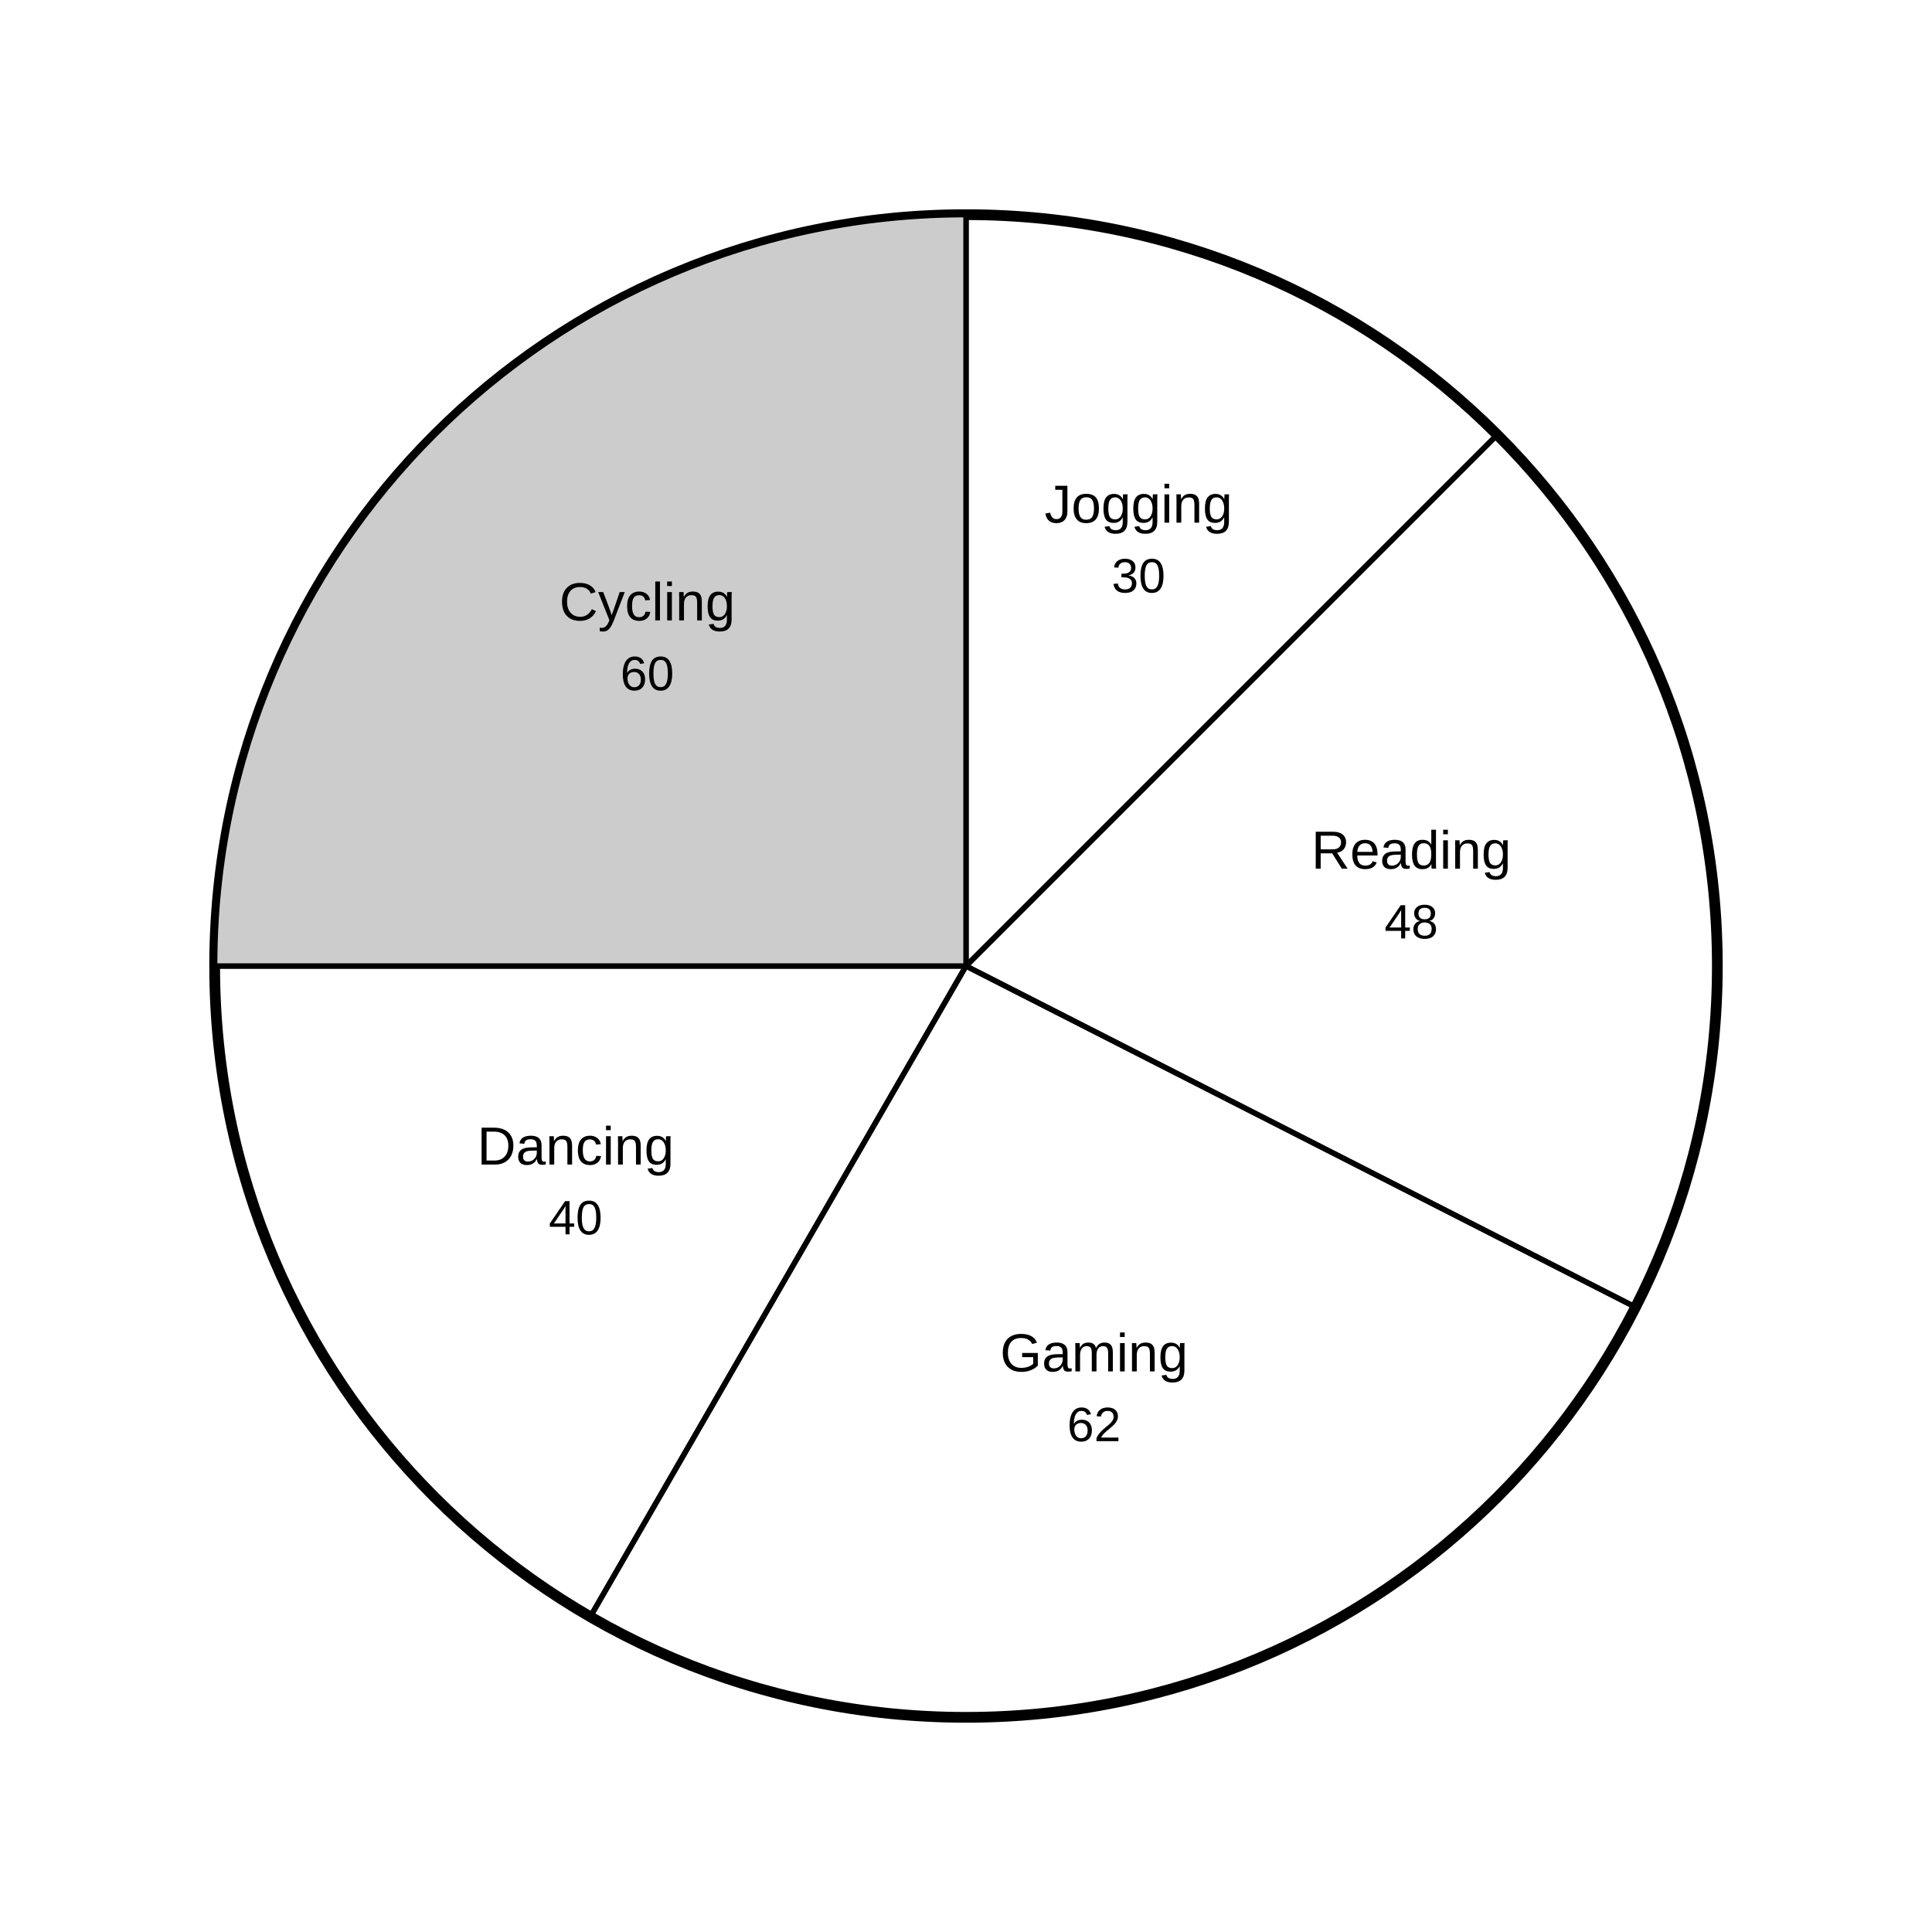
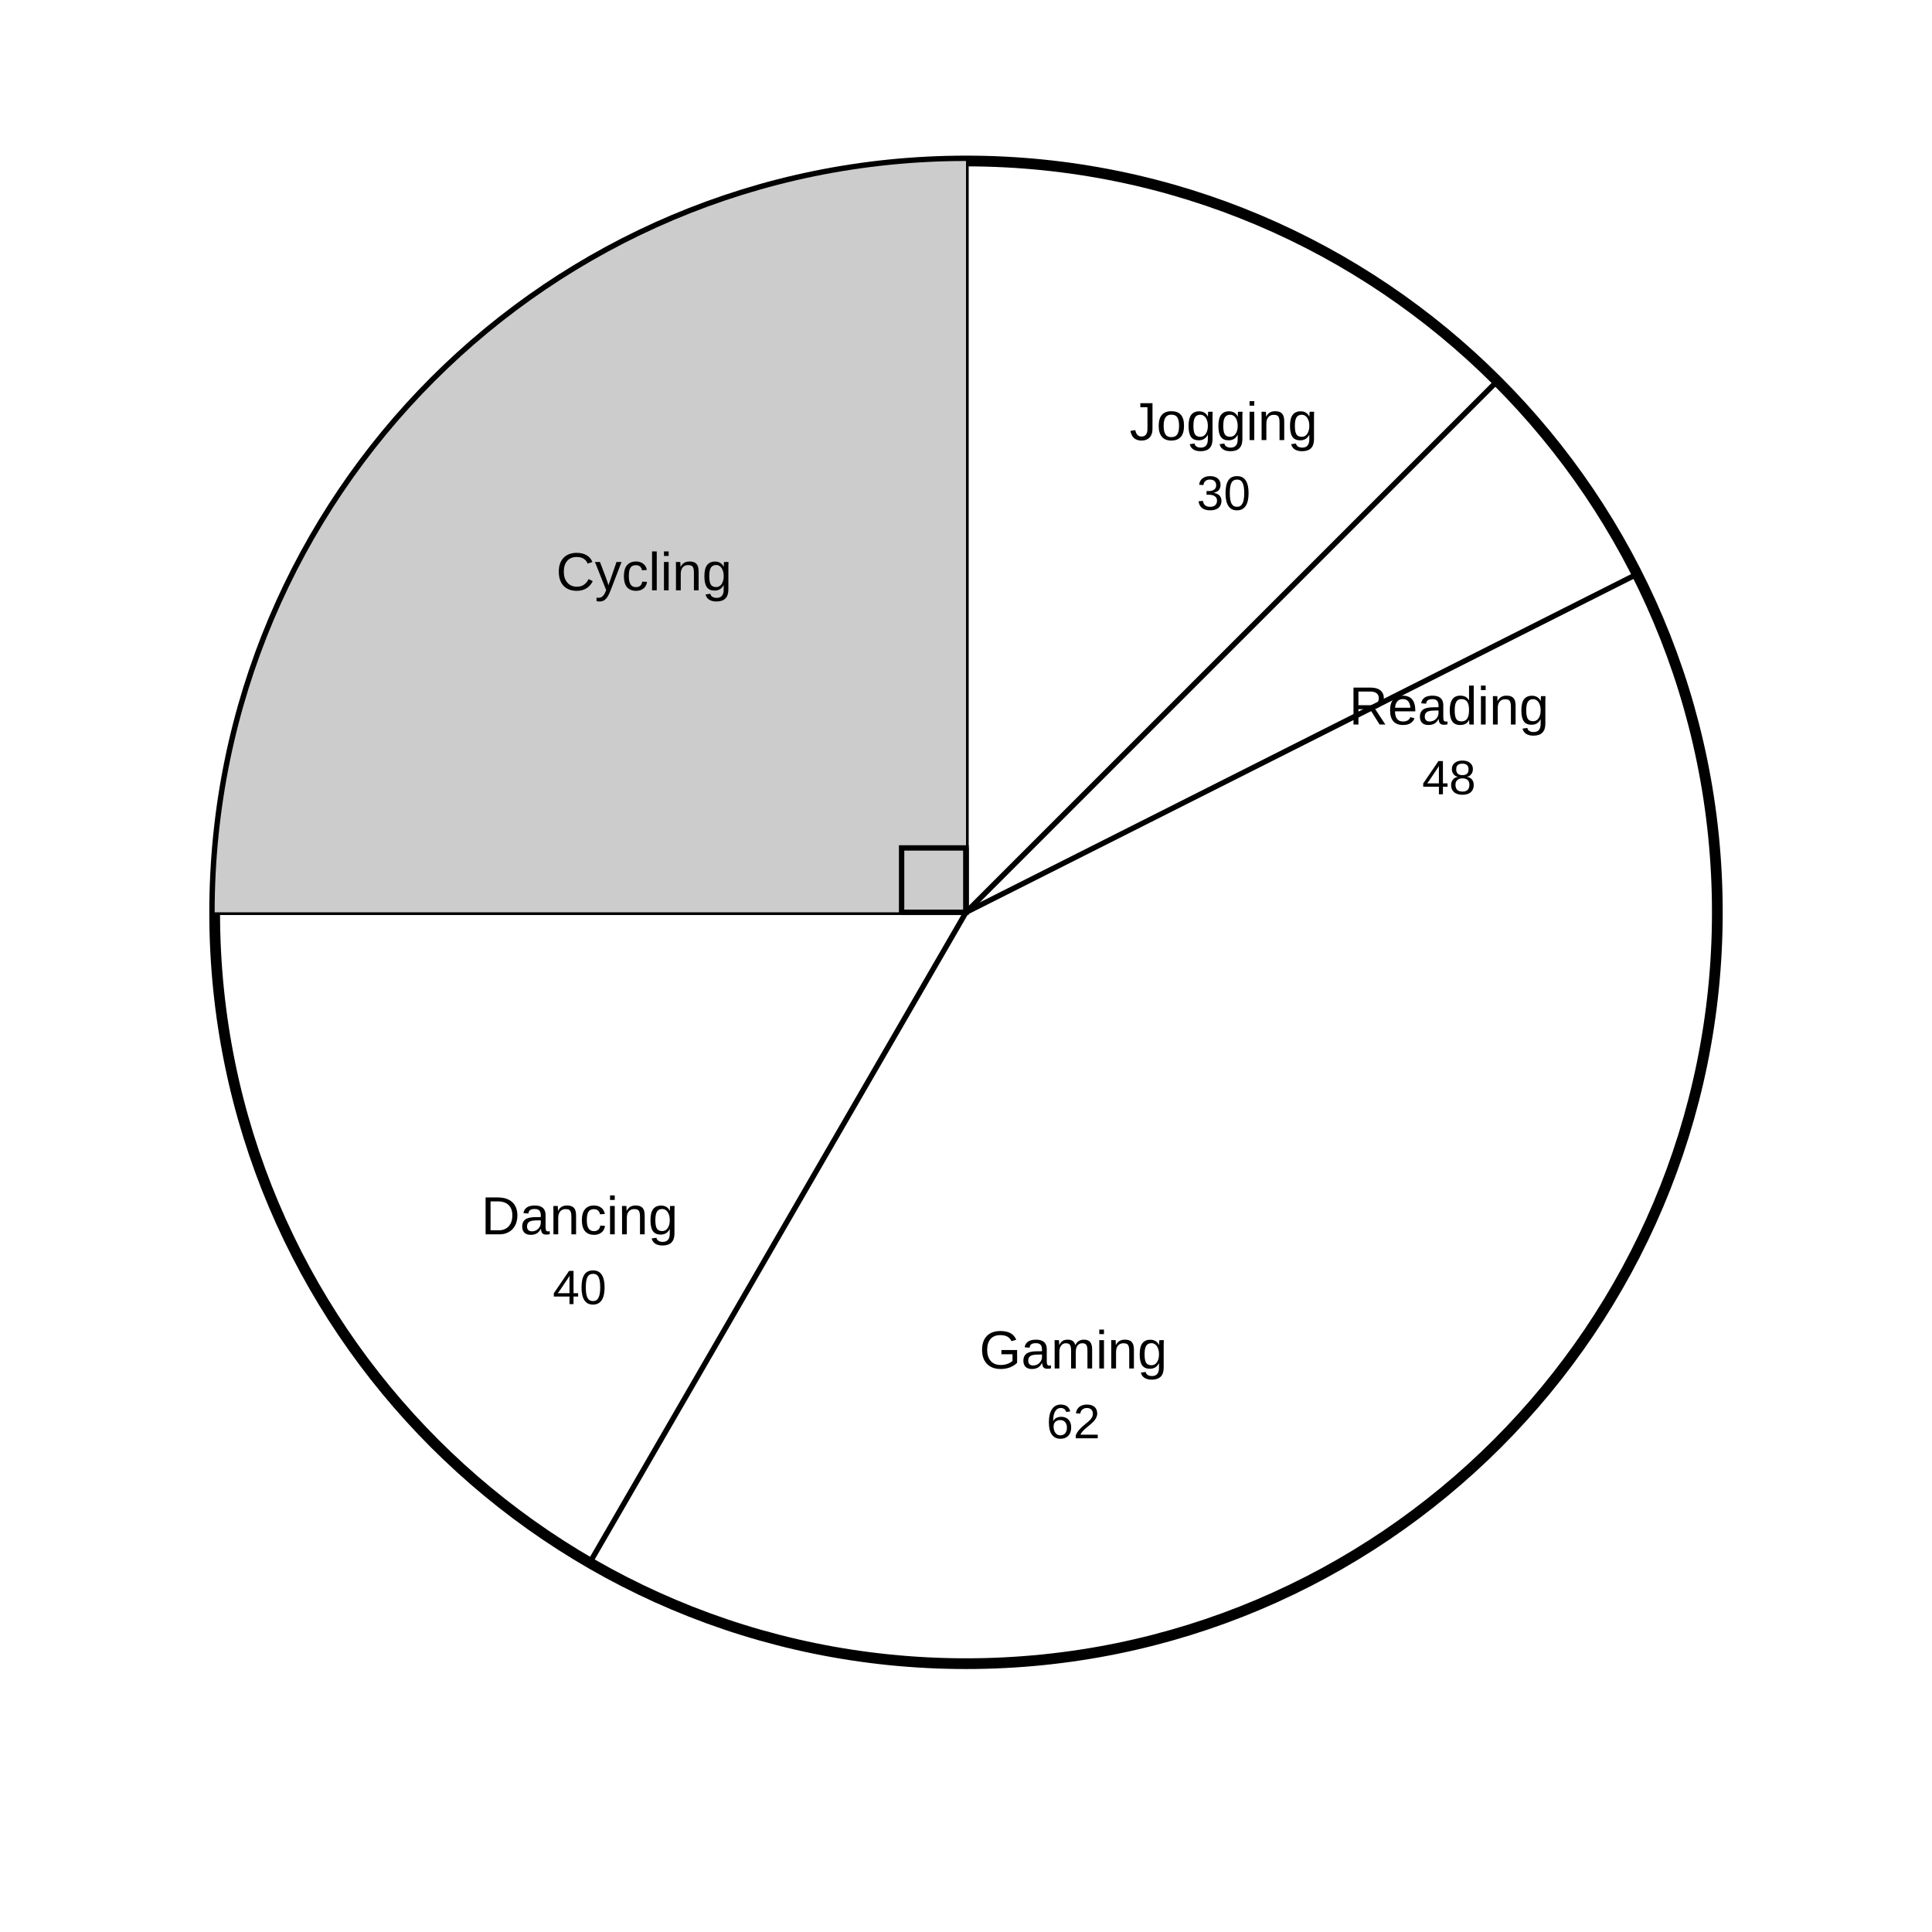
<svg xmlns="http://www.w3.org/2000/svg" width="360" height="360" viewBox="0 0 360 360">
-   <defs>
-     <style>
-                 .grid-line { stroke: #cccccc; stroke-width: 0.5; }
-                 .main-line { stroke: black; stroke-width: 2; fill: none; }
-                 .thin-line { stroke: black; stroke-width: 1; fill: none; }
-                 .label { font-family: Arial, sans-serif; font-size: 14px; }
-                 .label-small { font-family: Arial, sans-serif; font-size: 12px; }
-                 .shading { fill: #cccccc; }
-                 .angle-label { font-family: Arial, sans-serif; font-size: 11px; }
-             </style>
-   </defs>
-   <circle cx="180" cy="180" r="140" fill="none" stroke="black" stroke-width="2" />
-   <path d="M 180 180 L 180.0 40.0 A 140 140 0 0 1 278.995 81.005 Z" fill="none" stroke="black" stroke-width="1" stroke-linecap="round" stroke-linejoin="round" />
-   <text x="212.145" y="97.394" font-family="Arial, sans-serif" font-size="10" text-anchor="middle" fill="black">Jogging</text>
-   <text x="212.145" y="110.394" font-family="Arial, sans-serif" font-size="9" text-anchor="middle" fill="black">30</text>
-   <path d="M 180 180 L 278.995 81.005 A 140 140 0 0 1 304.741 243.559 Z" fill="none" stroke="black" stroke-width="1" stroke-linecap="round" stroke-linejoin="round" />
-   <text x="262.966" y="161.86" font-family="Arial, sans-serif" font-size="10" text-anchor="middle" fill="black">Reading</text>
-   <text x="262.966" y="174.86" font-family="Arial, sans-serif" font-size="9" text-anchor="middle" fill="black">48</text>
-   <path d="M 180 180 L 304.741 243.559 A 140 140 0 0 1 110 301.244 Z" fill="none" stroke="black" stroke-width="1" stroke-linecap="round" stroke-linejoin="round" />
-   <text x="203.857" y="255.541" font-family="Arial, sans-serif" font-size="10" text-anchor="middle" fill="black">Gaming</text>
-   <text x="203.857" y="268.541" font-family="Arial, sans-serif" font-size="9" text-anchor="middle" fill="black">62</text>
-   <path d="M 180 180 L 110 301.244 A 140 140 0 0 1 40.0 180 Z" fill="none" stroke="black" stroke-width="1" stroke-linecap="round" stroke-linejoin="round" />
-   <text x="107.254" y="217.0" font-family="Arial, sans-serif" font-size="10" text-anchor="middle" fill="black">Dancing</text>
-   <text x="107.254" y="230.0" font-family="Arial, sans-serif" font-size="9" text-anchor="middle" fill="black">40</text>
-   <path d="M 180 180 L 40.0 180 A 140 140 0 0 1 180 40.0 Z" fill="#cccccc" stroke="black" stroke-width="1" stroke-linecap="round" stroke-linejoin="round" />
-   <text x="120.603" y="115.603" font-family="Arial, sans-serif" font-size="10" text-anchor="middle" fill="black">Cycling</text>
-   <text x="120.603" y="128.603" font-family="Arial, sans-serif" font-size="9" text-anchor="middle" fill="black">60</text>
+   <circle cx="180" cy="170" r="140" fill="none" stroke="black" stroke-width="2" />
+   <line x1="180" y1="170" x2="180" y2="30" stroke="black" stroke-width="1" />
+   <line x1="180" y1="170" x2="279" y2="71" stroke="black" stroke-width="1" />
+   <line x1="180" y1="170" x2="305" y2="107" stroke="black" stroke-width="1" />
+   <line x1="180" y1="170" x2="110" y2="291" stroke="black" stroke-width="1" />
+   <line x1="180" y1="170" x2="40" y2="170" stroke="black" stroke-width="1" />
+   <path d="M 180 170 L 40 170 A 140 140 0 0 1 180 30 Z" fill="#cccccc" stroke="none" />
+   <line x1="180" y1="170" x2="180" y2="158" stroke="black" stroke-width="1" />
+   <line x1="180" y1="170" x2="168" y2="170" stroke="black" stroke-width="1" />
+   <rect x="168" y="158" width="12" height="12" fill="none" stroke="black" stroke-width="1" />
+   <text x="228" y="82" font-family="Arial, sans-serif" font-size="10" text-anchor="middle" fill="black">Jogging</text>
+   <text x="228" y="95" font-family="Arial, sans-serif" font-size="9" text-anchor="middle" fill="black">30</text>
+   <text x="270" y="135" font-family="Arial, sans-serif" font-size="10" text-anchor="middle" fill="black">Reading</text>
+   <text x="270" y="148" font-family="Arial, sans-serif" font-size="9" text-anchor="middle" fill="black">48</text>
+   <text x="200" y="255" font-family="Arial, sans-serif" font-size="10" text-anchor="middle" fill="black">Gaming</text>
+   <text x="200" y="268" font-family="Arial, sans-serif" font-size="9" text-anchor="middle" fill="black">62</text>
+   <text x="108" y="230" font-family="Arial, sans-serif" font-size="10" text-anchor="middle" fill="black">Dancing</text>
+   <text x="108" y="243" font-family="Arial, sans-serif" font-size="9" text-anchor="middle" fill="black">40</text>
+   <text x="120" y="110" font-family="Arial, sans-serif" font-size="10" text-anchor="middle" fill="black">Cycling</text>
</svg>
